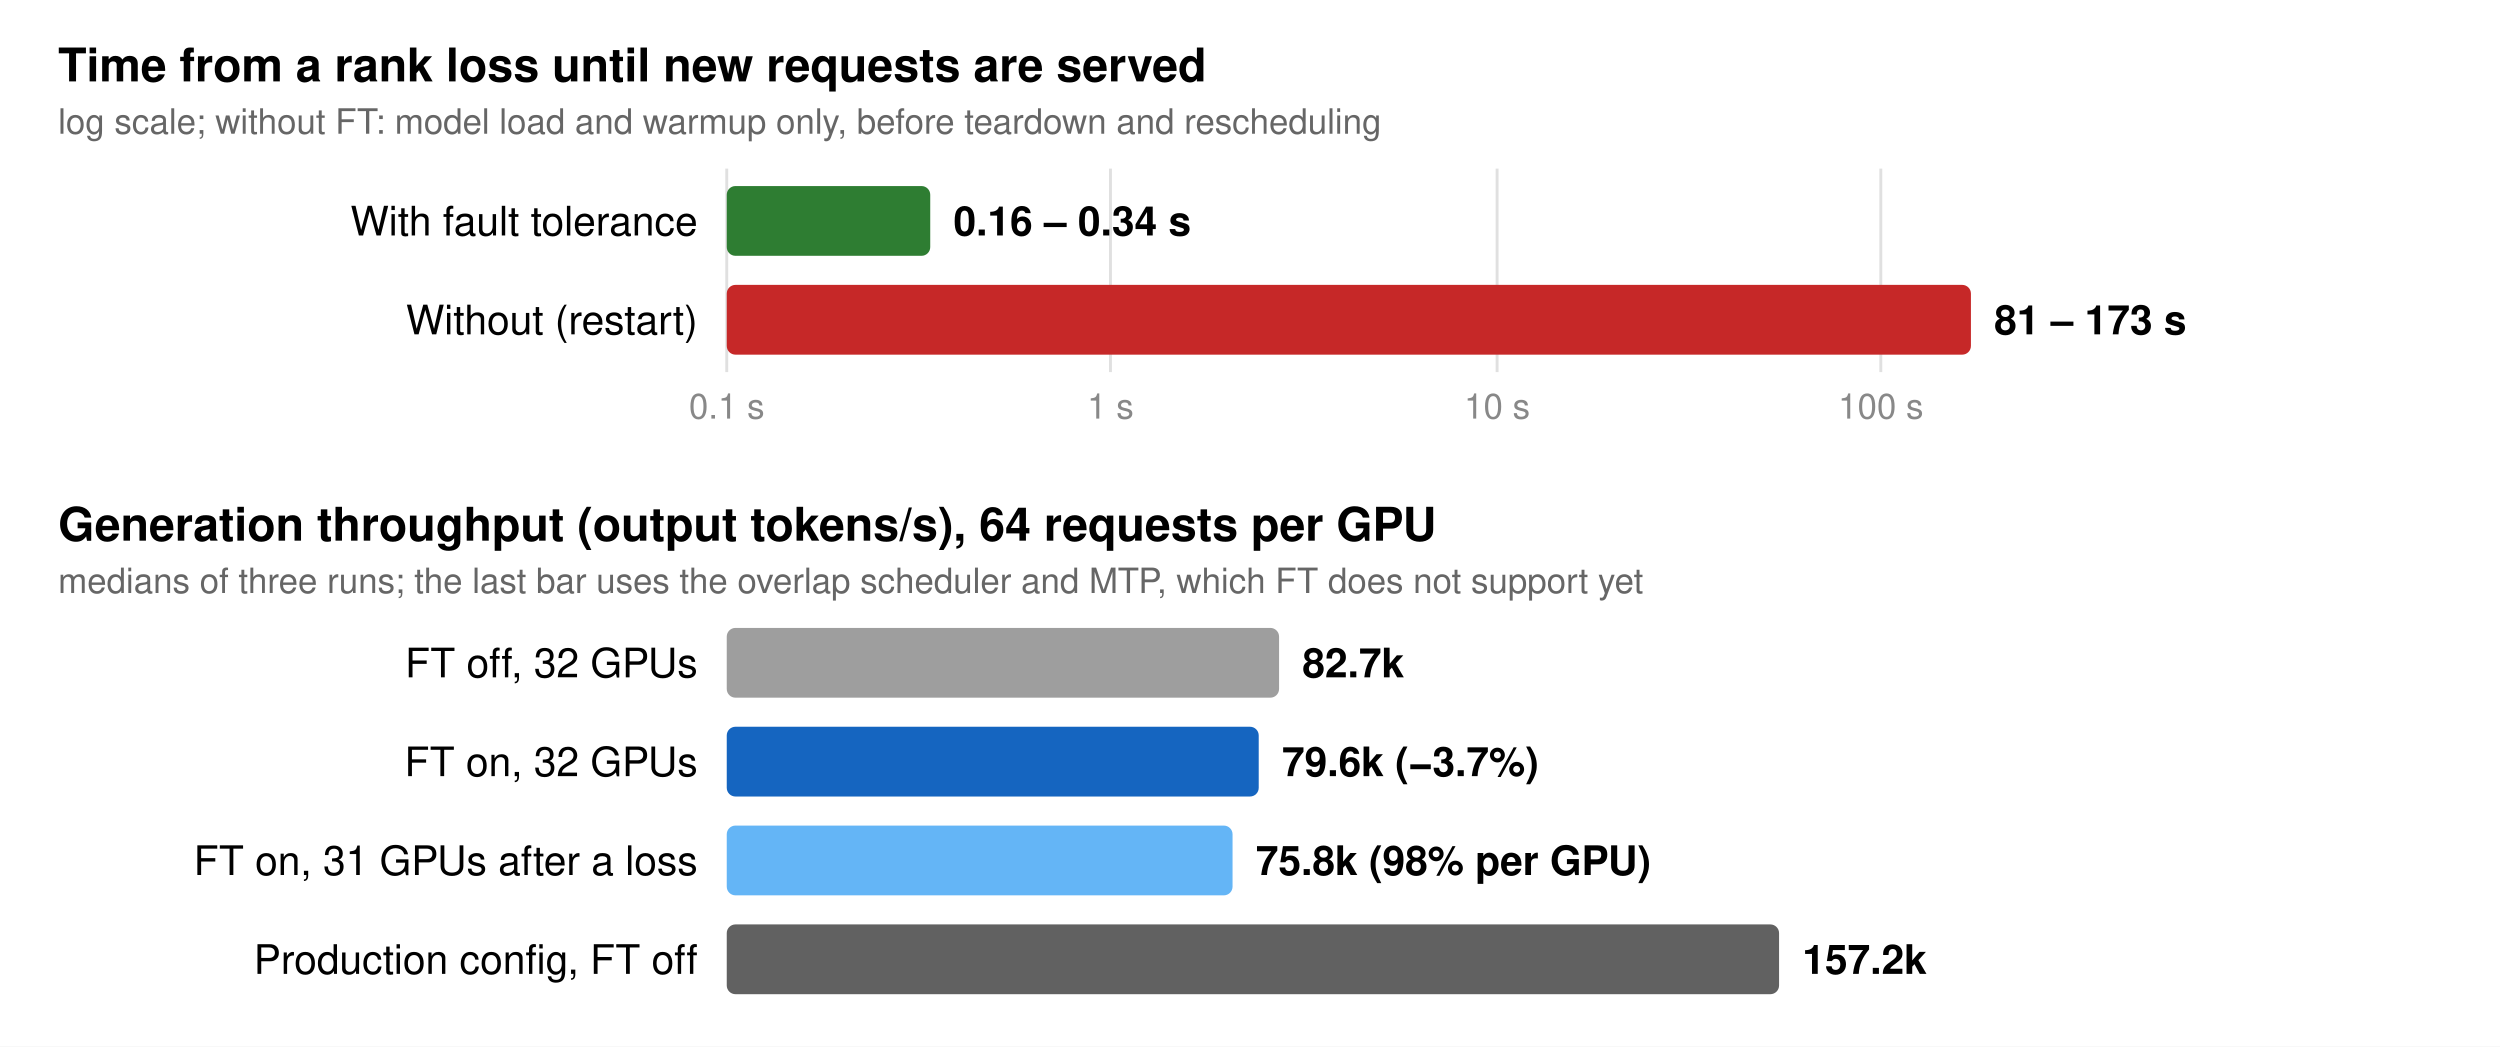
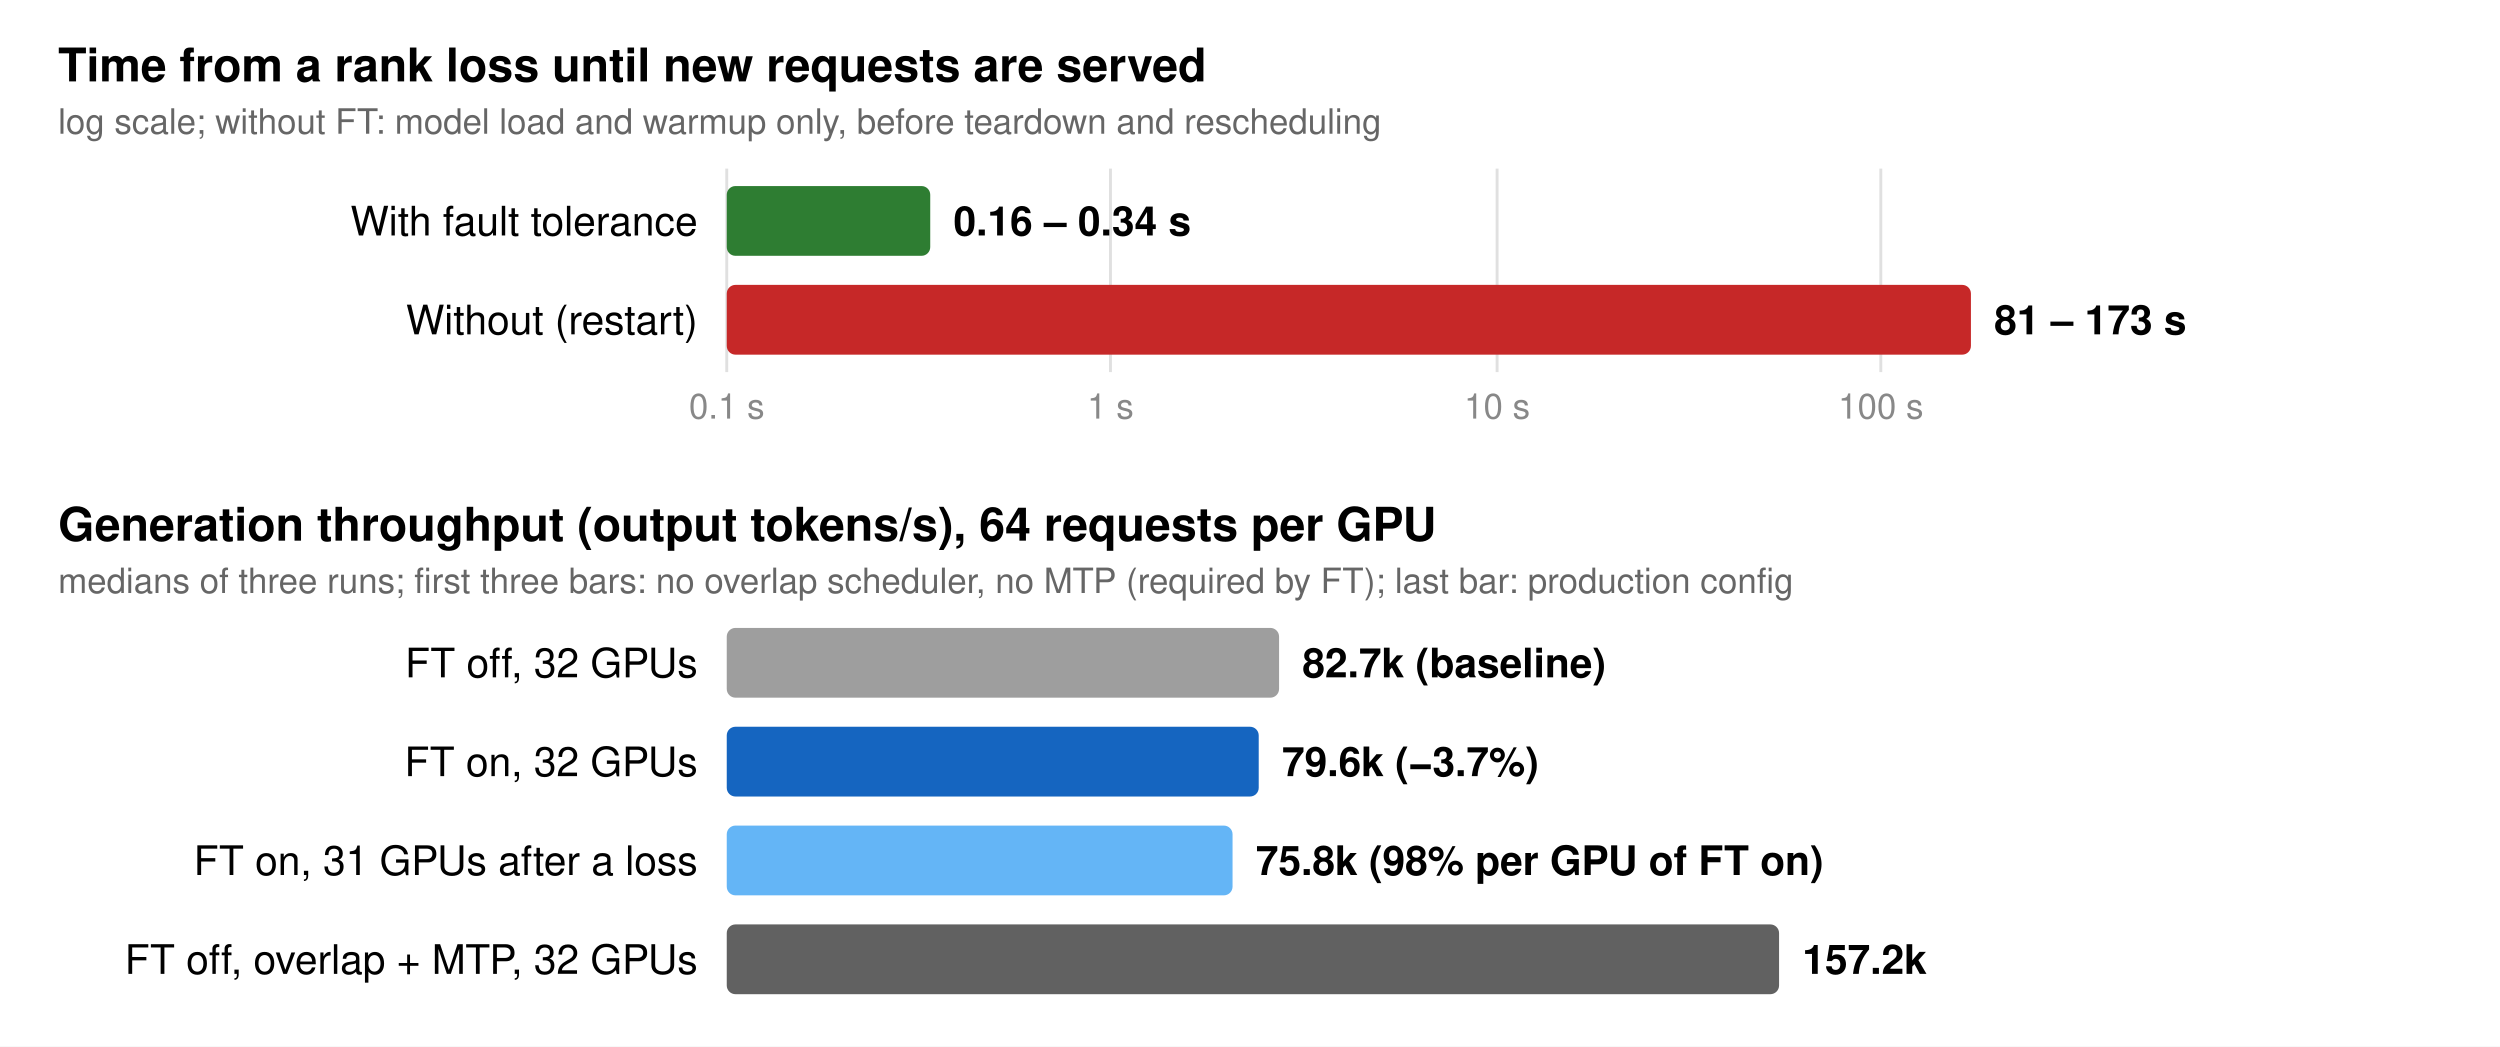
<svg xmlns="http://www.w3.org/2000/svg" width="860" height="360" font-family="Helvetica, Arial, sans-serif" font-size="14">
  <rect width="100%" height="100%" fill="white" />
  <text x="20" y="28" font-size="16" font-weight="bold">Time from a rank loss until new requests are served</text>
  <text x="20" y="46" fill="#666" font-size="12">log scale; without FT: model load and warmup only, before teardown and rescheduling</text>
  <line x1="250" y1="58" x2="250" y2="128" stroke="#e0e0e0" />
  <text x="250" y="144" text-anchor="middle" fill="#888" font-size="12">0.1 s</text>
  <line x1="382" y1="58" x2="382" y2="128" stroke="#e0e0e0" />
  <text x="382" y="144" text-anchor="middle" fill="#888" font-size="12">1 s</text>
  <line x1="515" y1="58" x2="515" y2="128" stroke="#e0e0e0" />
  <text x="515" y="144" text-anchor="middle" fill="#888" font-size="12">10 s</text>
  <line x1="647" y1="58" x2="647" y2="128" stroke="#e0e0e0" />
  <text x="647" y="144" text-anchor="middle" fill="#888" font-size="12">100 s</text>
  <text x="240" y="81" text-anchor="end">With fault tolerance</text>
  <rect x="250" y="64" width="70" height="24" rx="3" fill="#2e7d32" />
  <text x="328" y="81" font-weight="bold">0.16 – 0.34 s</text>
  <text x="240" y="115" text-anchor="end">Without (restart)</text>
  <rect x="250" y="98" width="428" height="24" rx="3" fill="#c62828" />
  <text x="686" y="115" font-weight="bold">81 – 173 s</text>
  <text x="20" y="186" font-size="16" font-weight="bold">Generation throughput (output tokens/s), 64 requests per GPU</text>
-   <text x="20" y="204" fill="#666" font-size="12">medians of three runs; the last bar uses the overlap scheduler and MTP, which FT does not support yet</text>
+   <text x="20" y="204" fill="#666" font-size="12">medians of three runs; first three bars: no overlap scheduler, no MTP (required by FT); last bar: production config</text>
  <text x="240" y="233" text-anchor="end">FT off, 32 GPUs</text>
  <rect x="250" y="216" width="190" height="24" rx="3" fill="#9e9e9e" />
-   <text x="448" y="233" font-weight="bold">82.7k</text>
+   <text x="448" y="233" font-weight="bold">82.7k  (baseline)</text>
  <text x="240" y="267" text-anchor="end">FT on, 32 GPUs</text>
  <rect x="250" y="250" width="183" height="24" rx="3" fill="#1565c0" />
  <text x="441" y="267" font-weight="bold">79.6k  (−3.7%)</text>
  <text x="240" y="301" text-anchor="end">FT on, 31 GPUs after a loss</text>
  <rect x="250" y="284" width="174" height="24" rx="3" fill="#64b5f6" />
-   <text x="432" y="301" font-weight="bold">75.8k  (98% per GPU)</text>
-   <text x="240" y="335" text-anchor="end">Production config, FT off</text>
+   <text x="432" y="301" font-weight="bold">75.8k  (98% per GPU of FT on)</text>
+   <text x="240" y="335" text-anchor="end">FT off, overlap + MTP, 32 GPUs</text>
  <rect x="250" y="318" width="362" height="24" rx="3" fill="#616161" />
  <text x="620" y="335" font-weight="bold">157.2k</text>
</svg>
